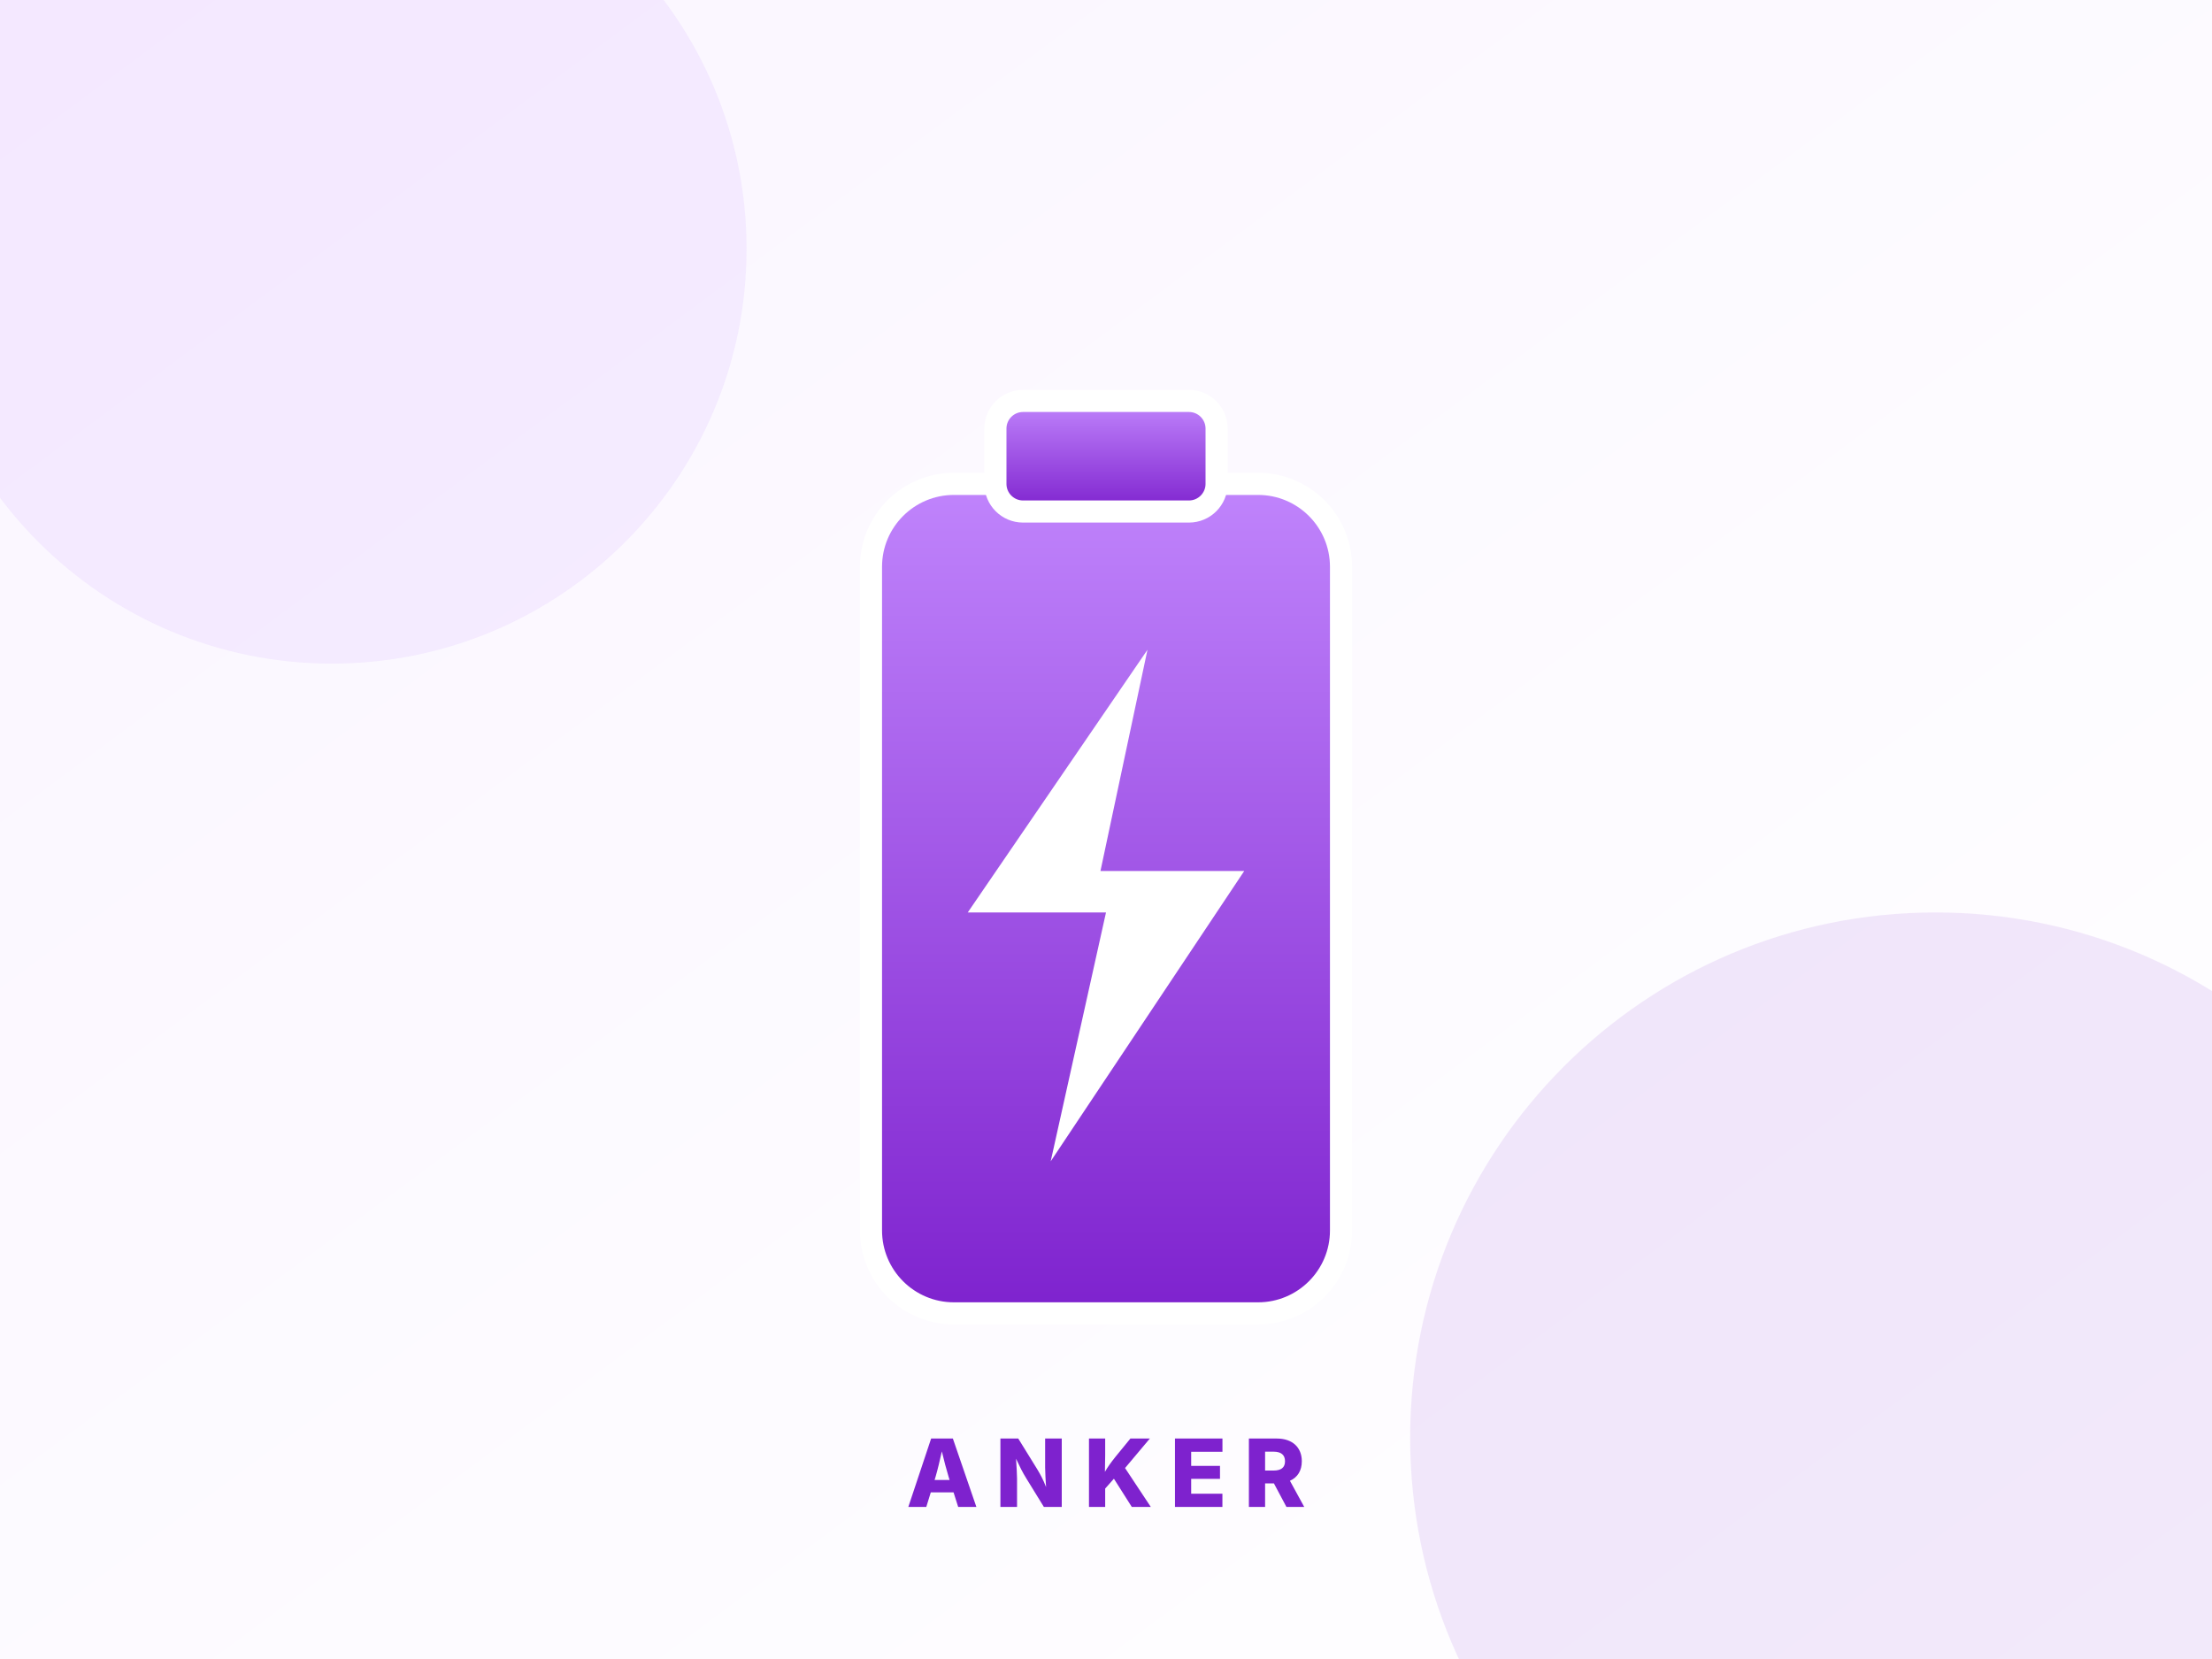
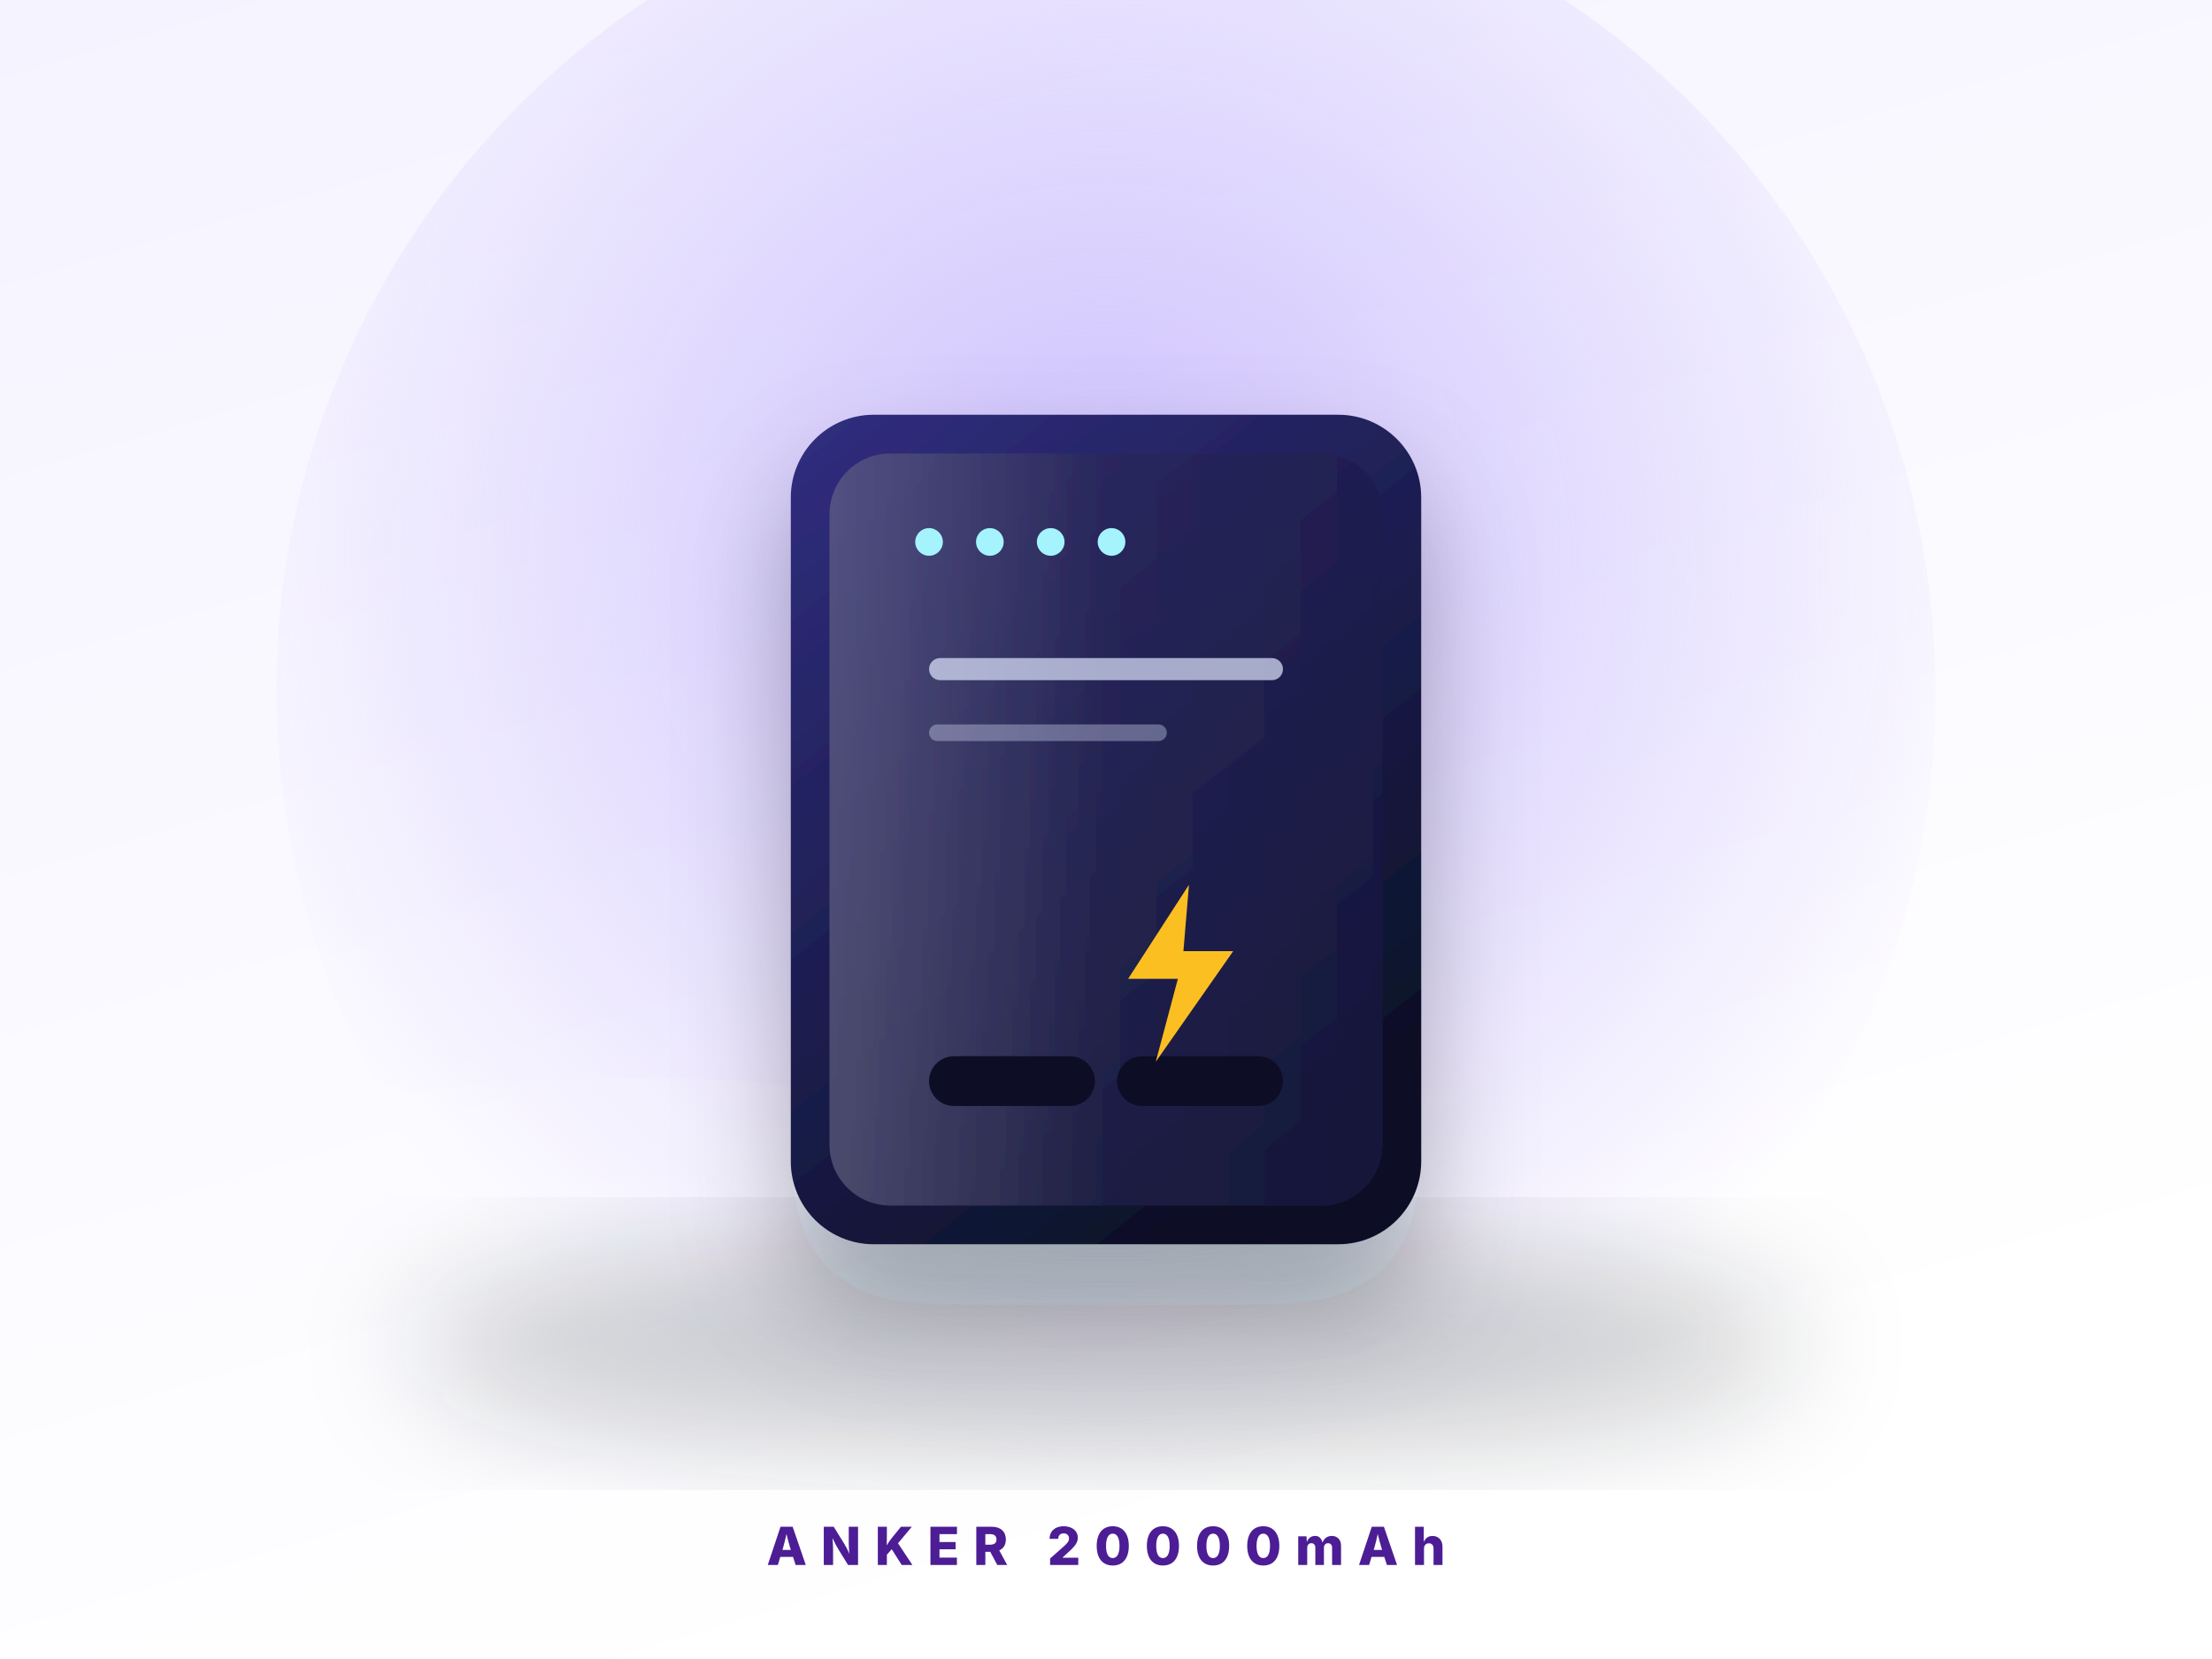
- <svg xmlns="http://www.w3.org/2000/svg" width="800" height="600" viewBox="0 0 800 600" role="img" aria-label="Original illustration for ANKER">
+ <svg xmlns="http://www.w3.org/2000/svg" viewBox="0 0 800 600" width="800" height="600" role="img" aria-label="Original NaijaDeals studio illustration of a black power bank with charge lights">
  <defs>
-     <linearGradient id="bg" x1="0" y1="0" x2="1" y2="1">
-       <stop offset="0%" stop-color="#faf5ff" />
-       <stop offset="100%" stop-color="#ffffff" />
+     <linearGradient id="stage" x1="0" y1="0" x2="0.4" y2="1">
+       <stop offset="0" stop-color="#f5f3ff" />
+       <stop offset="1" stop-color="#ffffff" />
    </linearGradient>
-     <linearGradient id="body" x1="0" y1="0" x2="0" y2="1">
-       <stop offset="0%" stop-color="#c084fc" />
-       <stop offset="100%" stop-color="#7e22ce" />
+     <radialGradient id="glow" cx="0.5" cy="0.42" r="0.55">
+       <stop offset="0" stop-color="#c4b5fd" stop-opacity="0.85" />
+       <stop offset="1" stop-color="#c4b5fd" stop-opacity="0" />
+     </radialGradient>
+     <linearGradient id="product" x1="0" y1="0" x2="0.6" y2="1">
+       <stop offset="0" stop-color="#312e81" />
+       <stop offset="1" stop-color="#0b1026" />
    </linearGradient>
+     <linearGradient id="shine" x1="0" y1="0" x2="1" y2="0">
+       <stop offset="0" stop-color="#ffffff" stop-opacity="0.42" />
+       <stop offset="0.5" stop-color="#ffffff" stop-opacity="0.06" />
+       <stop offset="1" stop-color="#ffffff" stop-opacity="0" />
+     </linearGradient>
+     <filter id="drop" x="-30%" y="-30%" width="160%" height="180%">
+       <feDropShadow dx="0" dy="22" stdDeviation="20" flood-color="#0b1220" flood-opacity="0.28" />
+     </filter>
+     <filter id="blur">
+       <feGaussianBlur stdDeviation="22" />
+     </filter>
  </defs>
-   <rect width="800" height="600" fill="url(#bg)" />
-   <circle cx="120" cy="90" r="150" fill="#c084fc" opacity="0.12" />
-   <circle cx="700" cy="520" r="190" fill="#7e22ce" opacity="0.10" />
-   <rect x="315" y="175" width="170" height="300" rx="30" fill="url(#body)" stroke="#ffffff" stroke-width="8" />
-   <rect x="360" y="145" width="80" height="40" rx="10" fill="url(#body)" stroke="#ffffff" stroke-width="8" />
-   <path d="M415 235 L350 330 H400 L380 420 L450 315 H398 Z" fill="#ffffff" />
-   <text x="400" y="545" text-anchor="middle" font-family="Inter, Arial, sans-serif" font-size="34" font-weight="800" letter-spacing="6" fill="#7e22ce">ANKER</text>
+   <rect width="800" height="600" fill="url(#stage)" />
+   <circle cx="400" cy="250" r="300" fill="url(#glow)" />
+   <path d="M0 430 q200 -70 400 -18 t400 -12 v200 H0z" fill="#ffffff" opacity="0.10" />
+   <ellipse cx="400" cy="486" rx="250" ry="44" fill="#0b1220" opacity="0.20" filter="url(#blur)" />
+   <g filter="url(#drop)">
+     <rect x="286" y="150" width="228" height="300" rx="30" fill="url(#product)" />
+     <rect x="300" y="164" width="200" height="272" rx="22" fill="#1e1b4b" opacity="0.55" />
+     <rect x="300" y="164" width="200" height="272" rx="22" fill="url(#shine)" opacity="0.5" />
+     <g fill="#a5f3fc">
+       <circle cx="336" cy="196" r="5" />
+       <circle cx="358" cy="196" r="5" />
+       <circle cx="380" cy="196" r="5" />
+       <circle cx="402" cy="196" r="5" />
+     </g>
+     <rect x="336" y="238" width="128" height="8" rx="4" fill="#e0e7ff" opacity="0.7" />
+     <rect x="336" y="262" width="86" height="6" rx="3" fill="#e0e7ff" opacity="0.35" />
+     <rect x="336" y="382" width="60" height="18" rx="9" fill="#0b1026" />
+     <rect x="404" y="382" width="60" height="18" rx="9" fill="#0b1026" />
+     <path d="M430 320 l-22 34 h18 l-8 30 28 -40 h-18z" fill="#fbbf24" />
+   </g>
+   <text x="400" y="566" text-anchor="middle" font-family="Inter, Arial, sans-serif" font-size="19" font-weight="800" letter-spacing="5" fill="#4c1d95">ANKER 20000mAh</text>
</svg>
